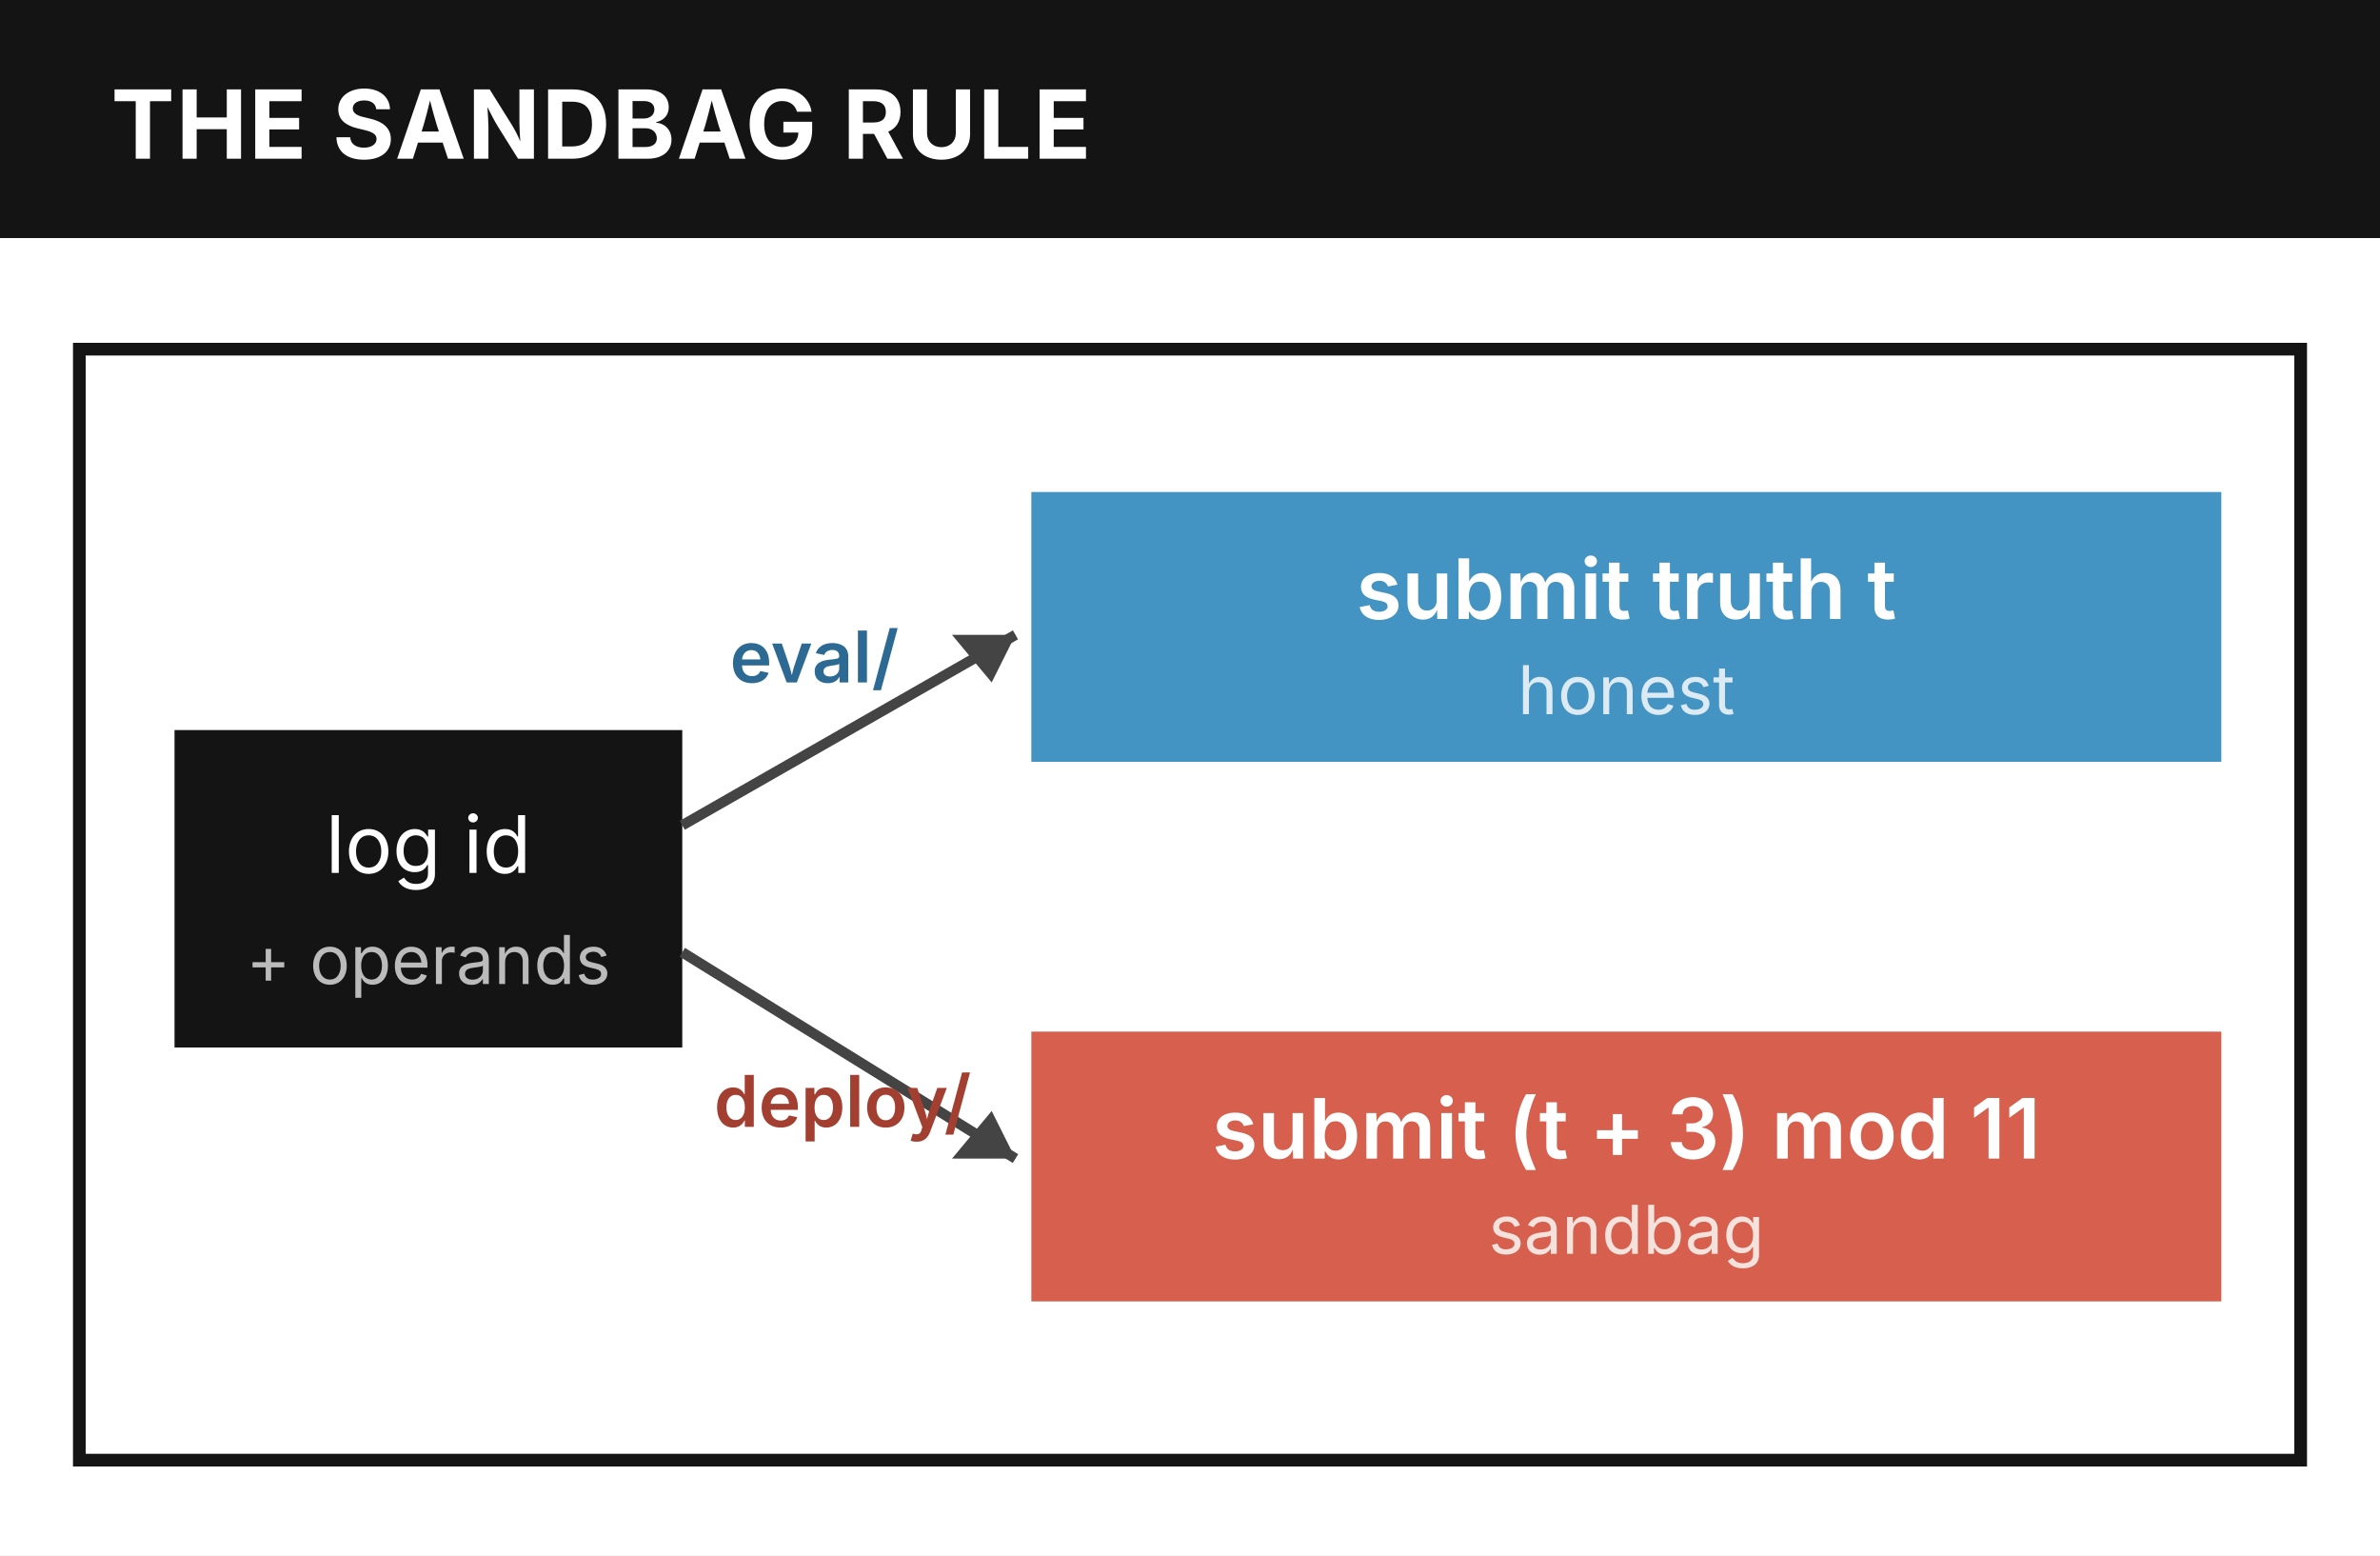
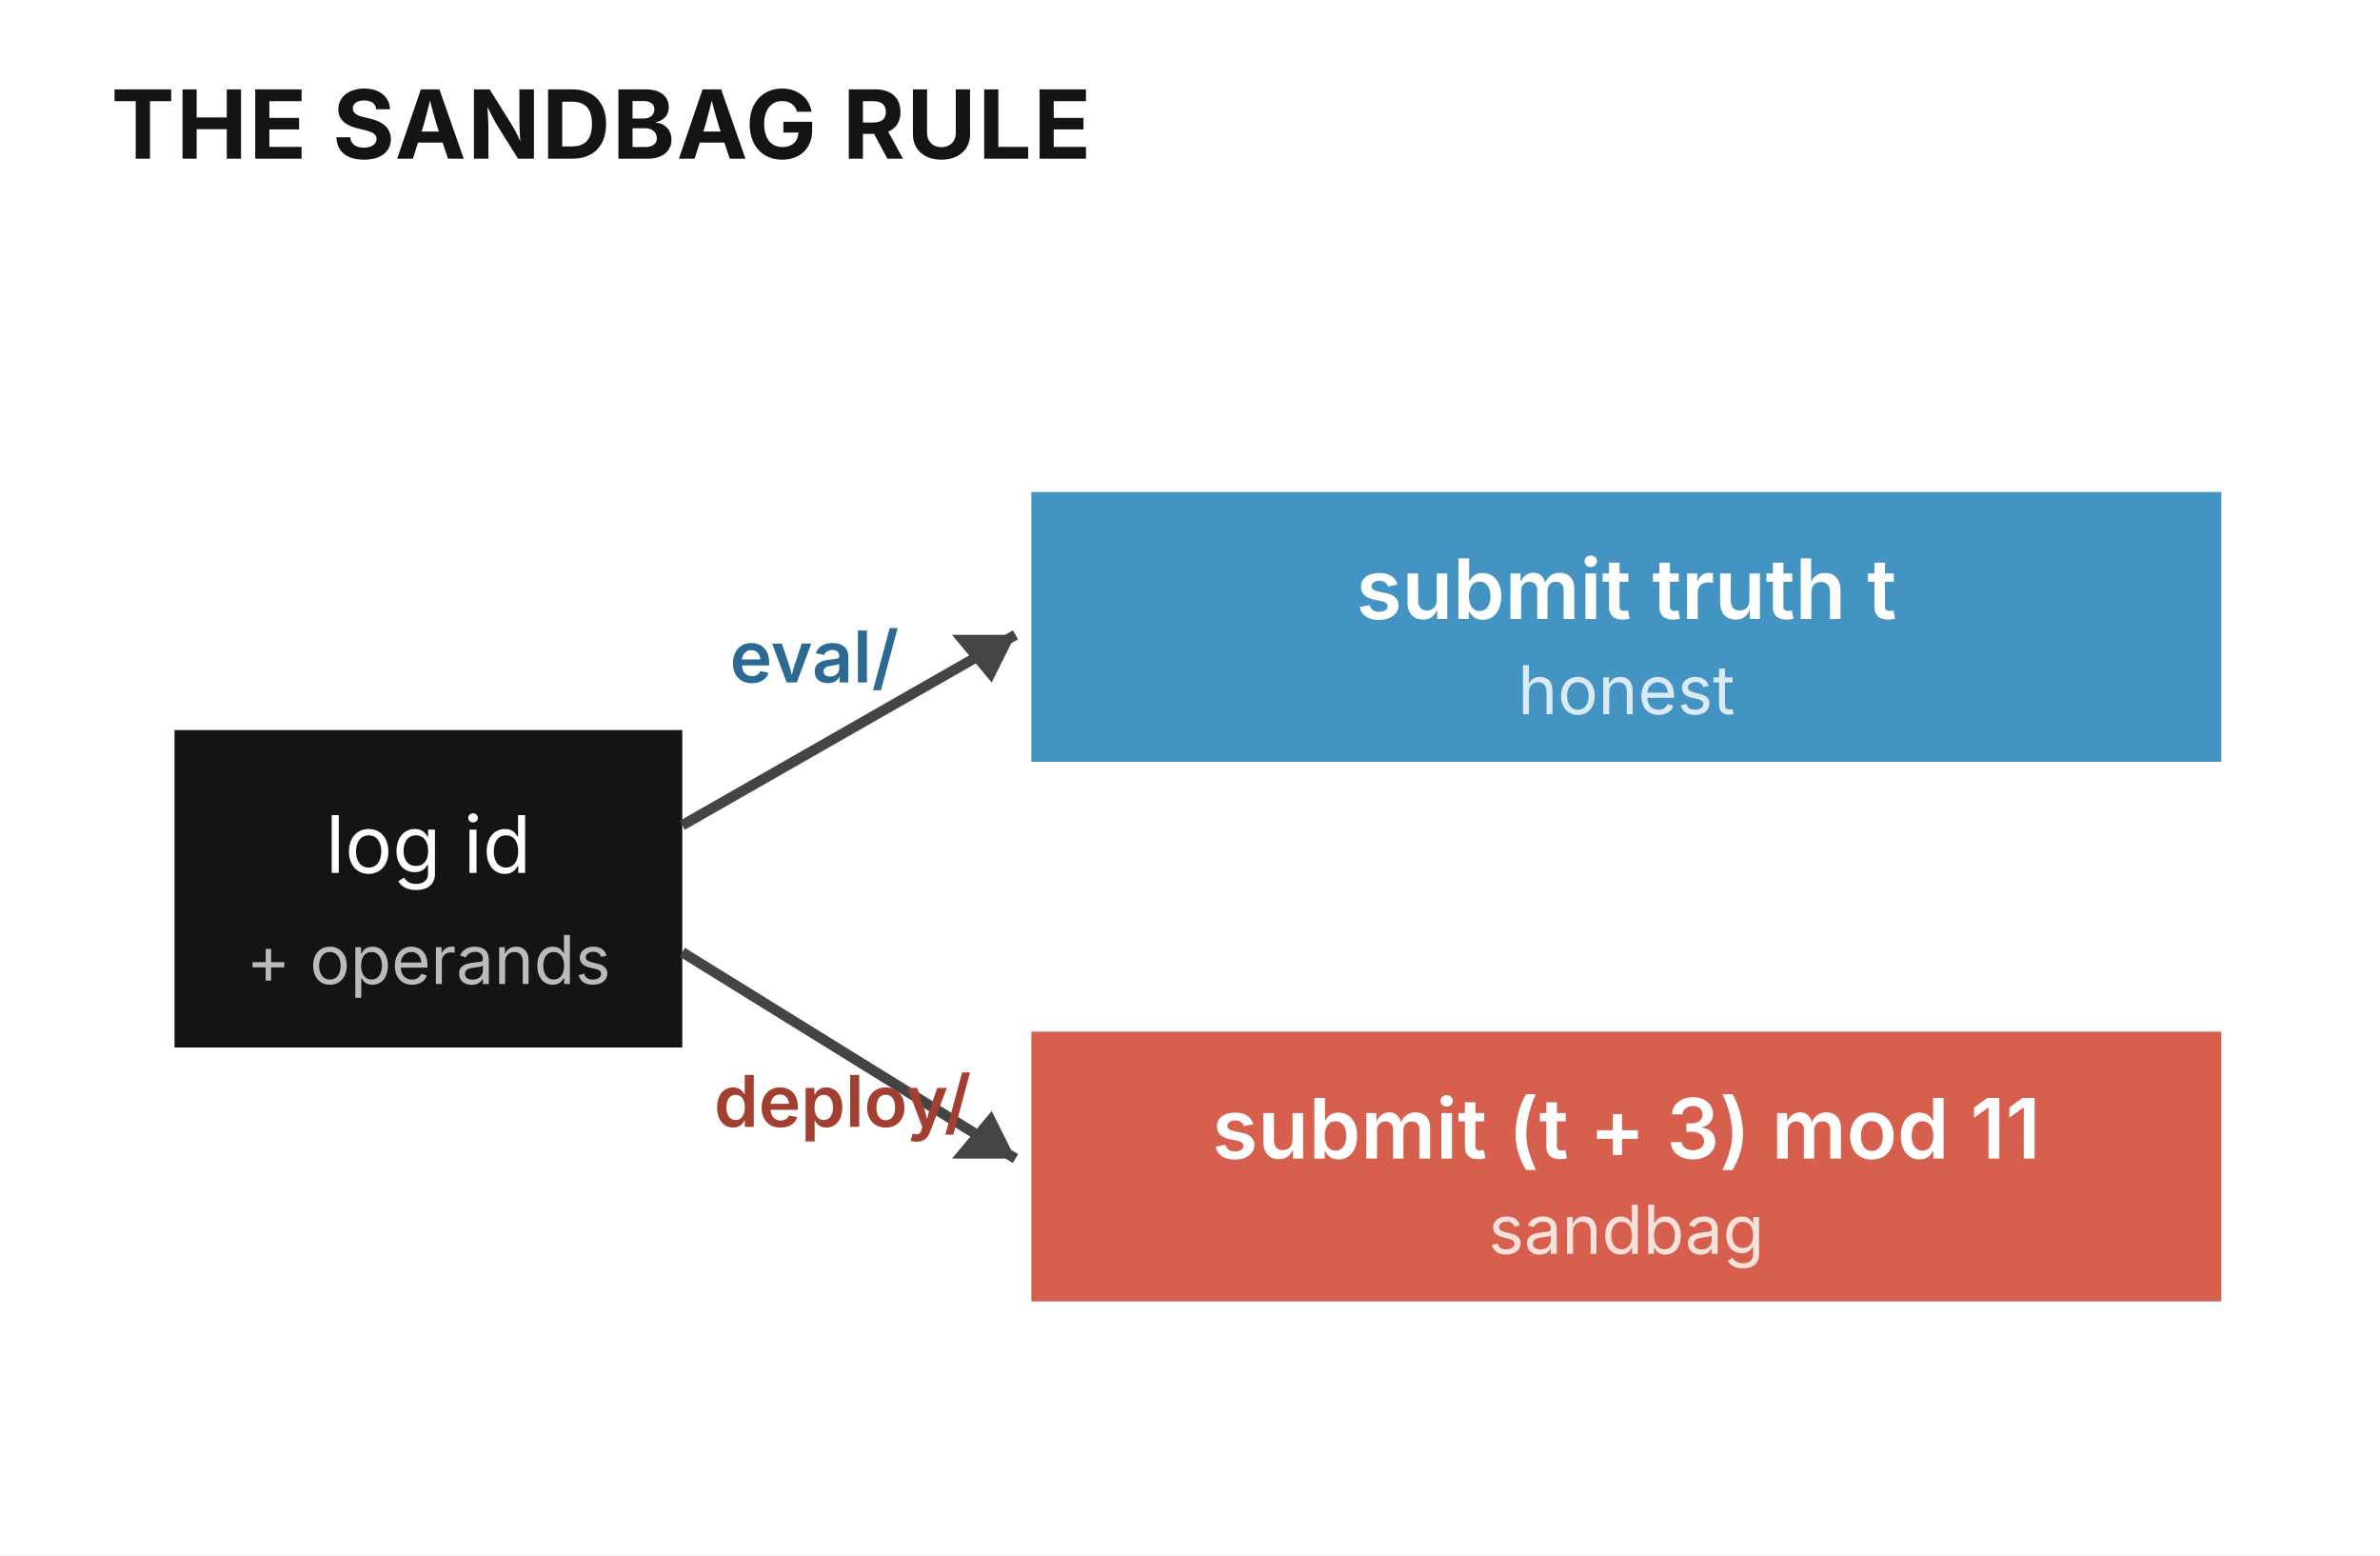
<svg xmlns="http://www.w3.org/2000/svg" viewBox="0 0 300 196" font-family="Inter, Helvetica Neue, Arial, sans-serif">
  <rect width="300" height="196" fill="#ffffff" />
-   <rect x="0" y="0" width="300" height="30" fill="#141414" />
-   <text x="14" y="20" font-size="12" font-weight="700" fill="#ffffff" letter-spacing="0.2">THE SANDBAG RULE</text>
-   <rect x="10" y="44" width="280" height="140" fill="none" stroke="#141414" stroke-width="1.6" />
+   <text x="14" y="20" font-size="12" font-weight="700" fill="#141414" letter-spacing="0.2">THE SANDBAG RULE</text>
  <rect x="22" y="92" width="64" height="40" fill="#141414" />
  <text x="54" y="110" font-size="10" fill="#ffffff" text-anchor="middle">log id</text>
  <text x="54" y="124" font-size="8.5" fill="#bbbbbb" text-anchor="middle">+ operands</text>
  <line x1="86" y1="104" x2="128" y2="80" stroke="#444" stroke-width="1.3" />
  <polygon points="128,80 120,80 125,86" fill="#444" />
  <text x="92" y="86" font-size="9" font-weight="600" fill="#2c6a93">eval/</text>
  <rect x="130" y="62" width="150" height="34" fill="#4393c3" />
  <text x="205" y="78" font-size="10.5" font-weight="600" fill="#ffffff" text-anchor="middle">submit truth t</text>
  <text x="205" y="90" font-size="8.5" fill="#dceaf3" text-anchor="middle">honest</text>
  <line x1="86" y1="120" x2="128" y2="146" stroke="#444" stroke-width="1.3" />
  <polygon points="128,146 120,146 125,140" fill="#444" />
  <text x="90" y="142" font-size="9" font-weight="600" fill="#a23f30">deploy/</text>
  <rect x="130" y="130" width="150" height="34" fill="#d6604d" />
  <text x="205" y="146" font-size="10.5" font-weight="600" fill="#ffffff" text-anchor="middle">submit (t + 3) mod 11</text>
  <text x="205" y="158" font-size="8.5" fill="#f6e2dd" text-anchor="middle">sandbag</text>
</svg>
